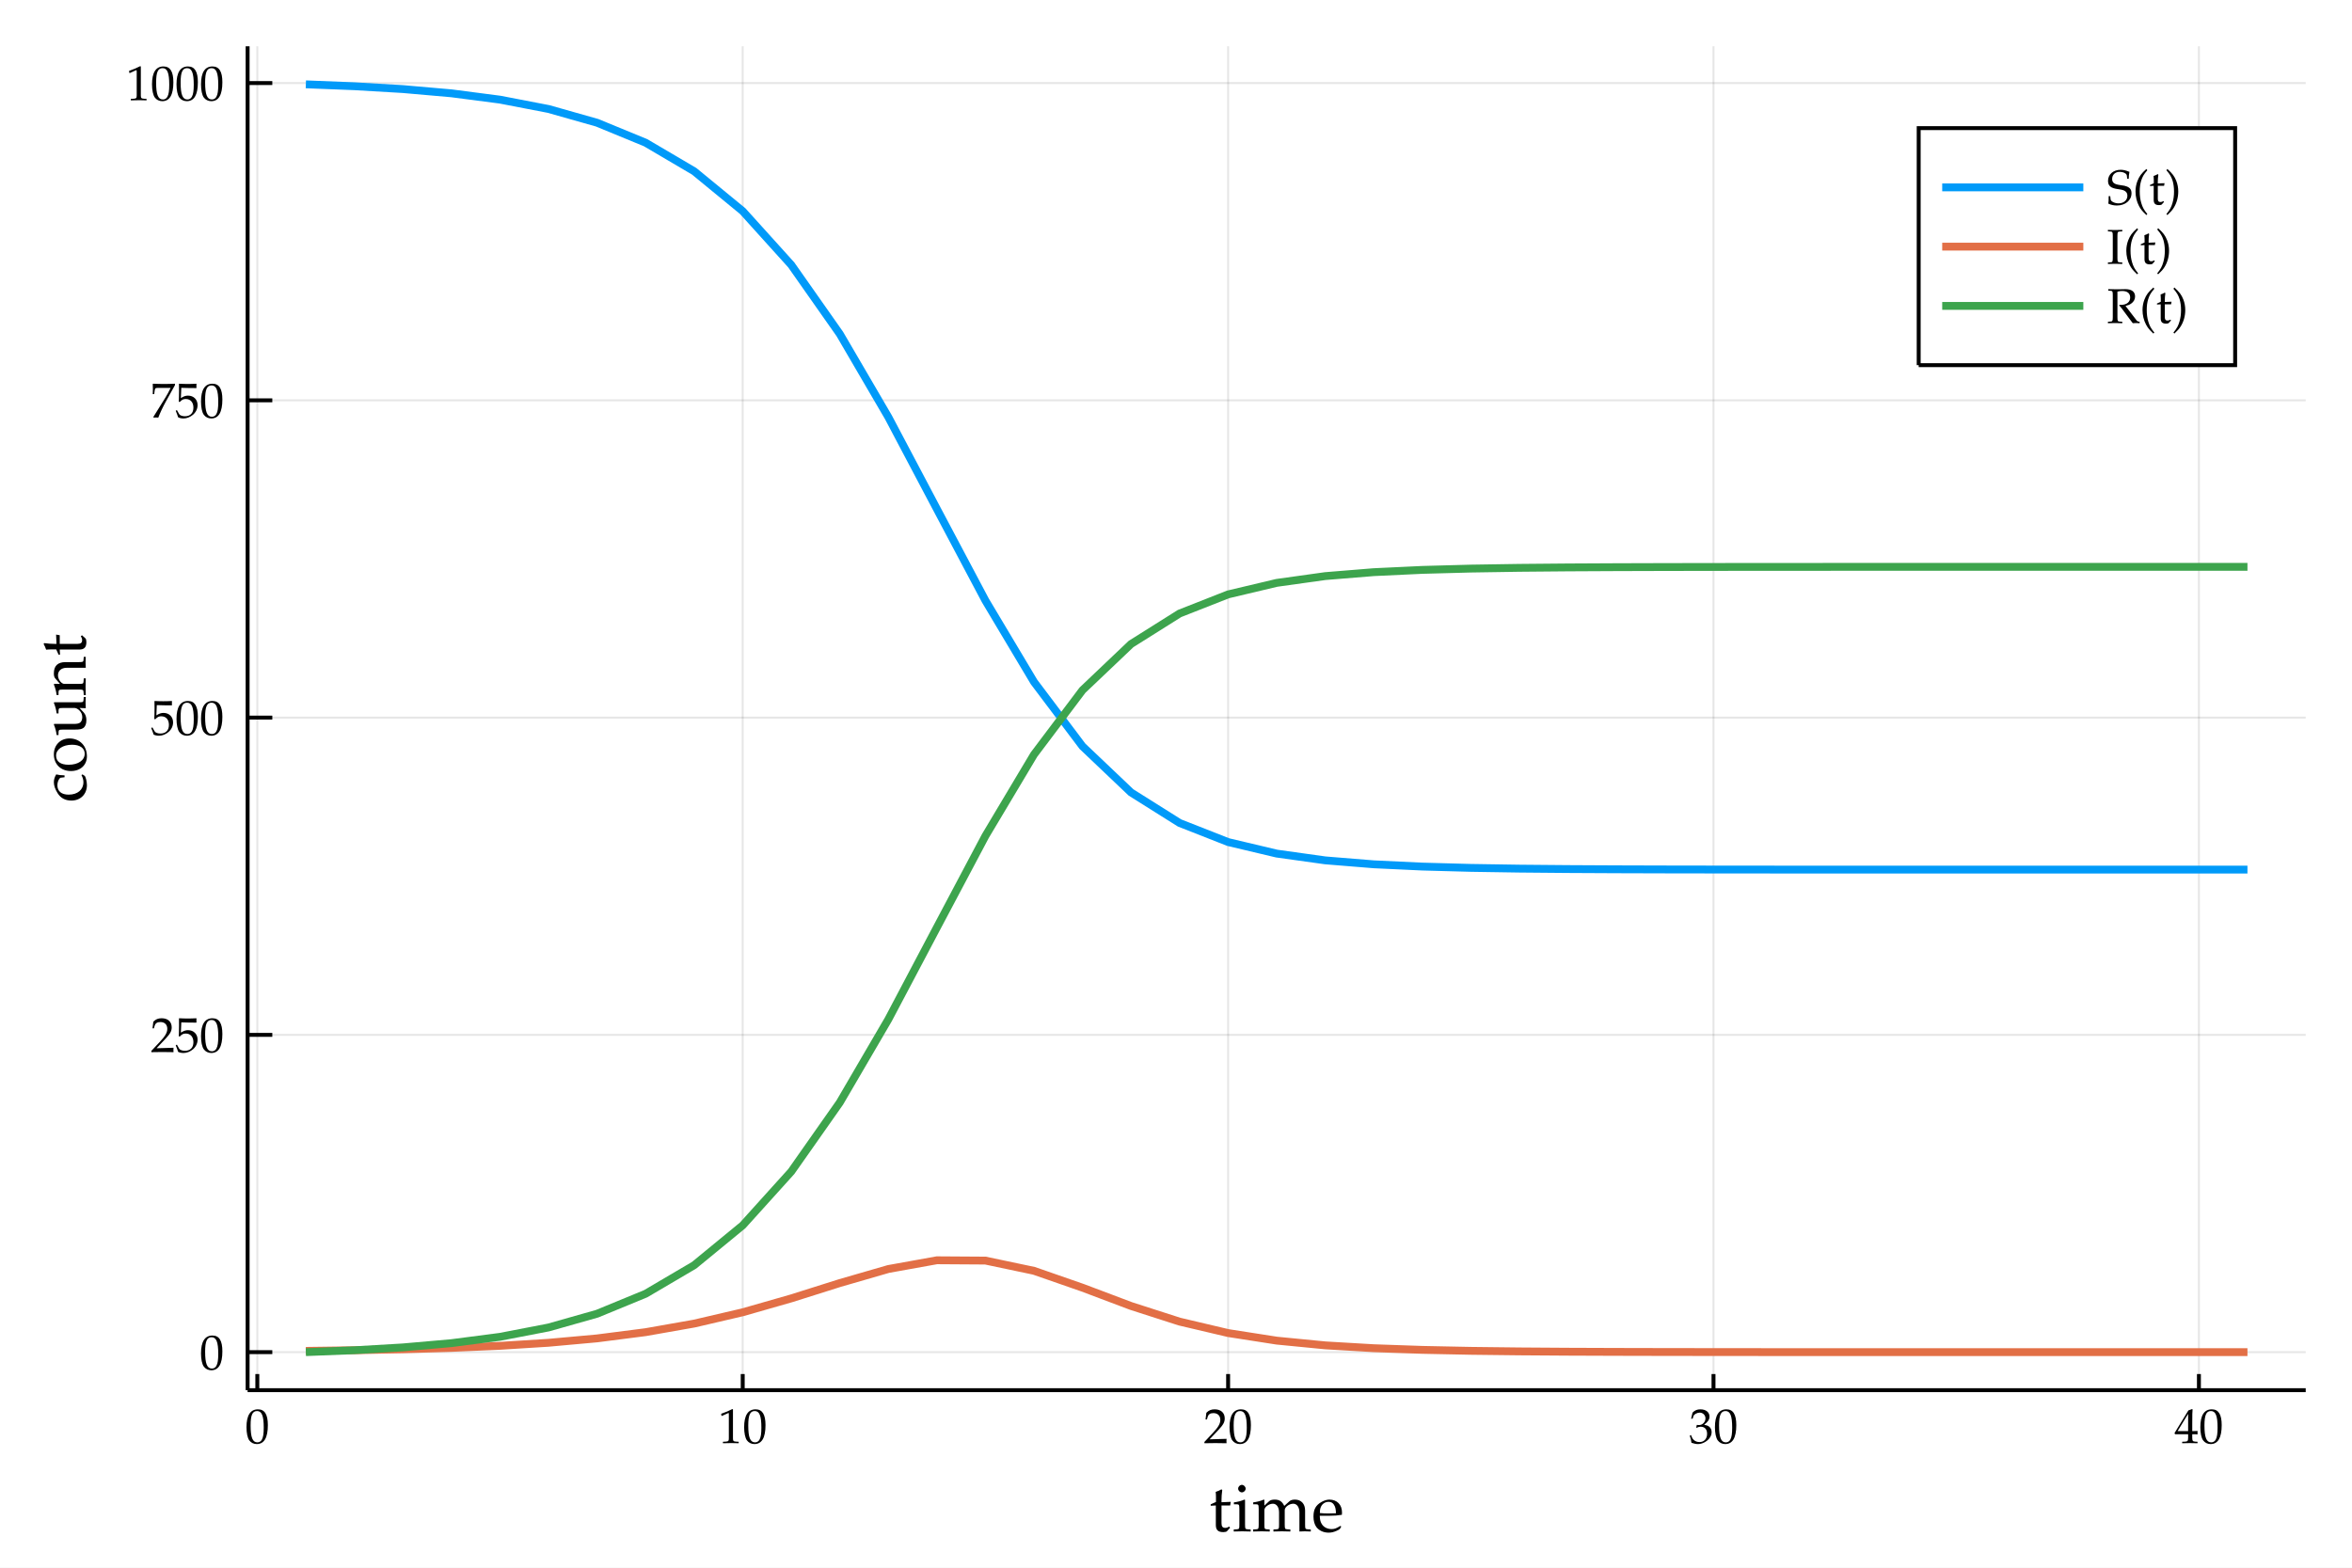
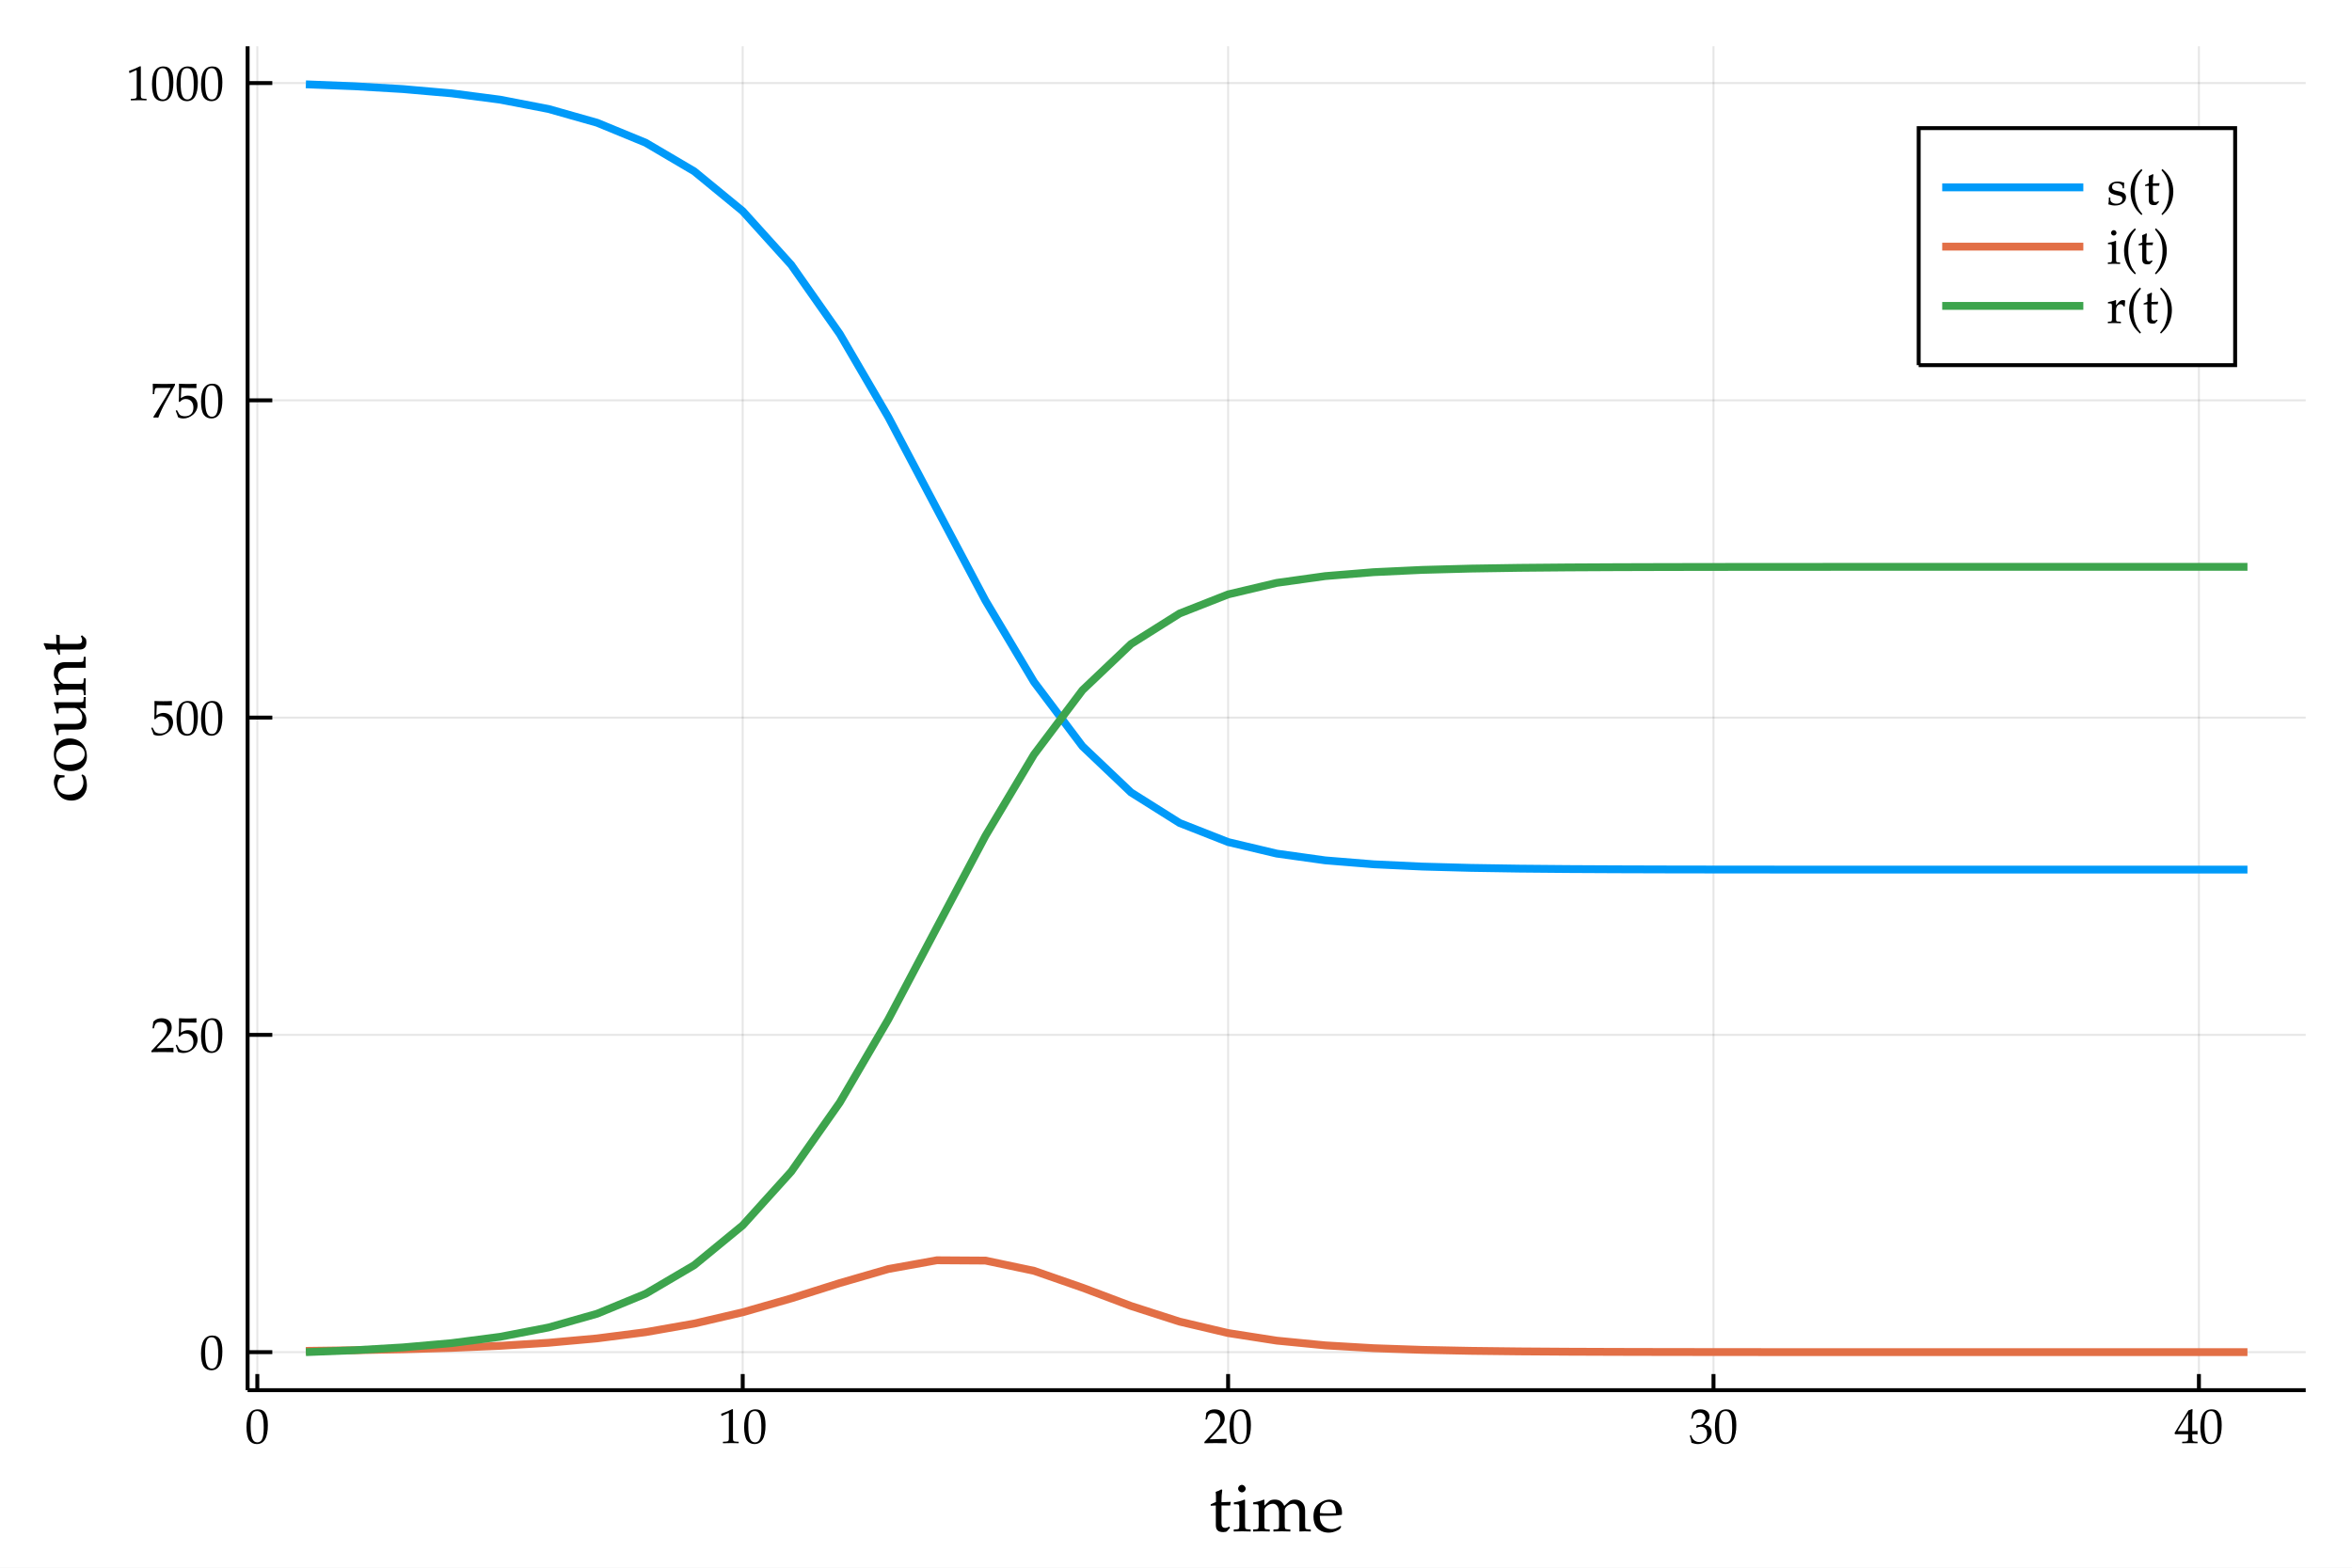
<svg xmlns="http://www.w3.org/2000/svg" width="600" height="400" viewBox="0 0 2400 1600">
  <defs>
    <clipPath id="clip8700">
      <rect x="0" y="0" width="2400" height="1600" />
    </clipPath>
  </defs>
  <path clip-path="url(#clip8700)" d=" M0 1600 L2400 1600 L2400 0 L0 0  Z   " fill="#ffffff" fill-rule="evenodd" fill-opacity="1" />
  <defs>
    <clipPath id="clip8701">
      <rect x="480" y="0" width="1681" height="1600" />
    </clipPath>
  </defs>
  <path clip-path="url(#clip8700)" d=" M252.662 1418.83 L2352.76 1418.83 L2352.76 47.244 L252.662 47.244  Z   " fill="#ffffff" fill-rule="evenodd" fill-opacity="1" />
  <defs>
    <clipPath id="clip8702">
      <rect x="252" y="47" width="2101" height="1373" />
    </clipPath>
  </defs>
  <polyline clip-path="url(#clip8702)" style="stroke:#000000; stroke-width:2; stroke-opacity:0.1; fill:none" points="   262.569,1418.83 262.569,47.244    " />
  <polyline clip-path="url(#clip8702)" style="stroke:#000000; stroke-width:2; stroke-opacity:0.1; fill:none" points="   757.874,1418.83 757.874,47.244    " />
  <polyline clip-path="url(#clip8702)" style="stroke:#000000; stroke-width:2; stroke-opacity:0.1; fill:none" points="   1253.18,1418.83 1253.18,47.244    " />
  <polyline clip-path="url(#clip8702)" style="stroke:#000000; stroke-width:2; stroke-opacity:0.1; fill:none" points="   1748.48,1418.83 1748.48,47.244    " />
  <polyline clip-path="url(#clip8702)" style="stroke:#000000; stroke-width:2; stroke-opacity:0.1; fill:none" points="   2243.79,1418.83 2243.79,47.244    " />
  <polyline clip-path="url(#clip8702)" style="stroke:#000000; stroke-width:2; stroke-opacity:0.1; fill:none" points="   252.662,1380.01 2352.76,1380.01    " />
  <polyline clip-path="url(#clip8702)" style="stroke:#000000; stroke-width:2; stroke-opacity:0.1; fill:none" points="   252.662,1056.2 2352.76,1056.2    " />
  <polyline clip-path="url(#clip8702)" style="stroke:#000000; stroke-width:2; stroke-opacity:0.1; fill:none" points="   252.662,732.39 2352.76,732.39    " />
  <polyline clip-path="url(#clip8702)" style="stroke:#000000; stroke-width:2; stroke-opacity:0.1; fill:none" points="   252.662,408.579 2352.76,408.579    " />
  <polyline clip-path="url(#clip8702)" style="stroke:#000000; stroke-width:2; stroke-opacity:0.1; fill:none" points="   252.662,84.767 2352.76,84.767    " />
  <polyline clip-path="url(#clip8700)" style="stroke:#000000; stroke-width:4; stroke-opacity:1; fill:none" points="   252.662,1418.83 2352.76,1418.83    " />
  <polyline clip-path="url(#clip8700)" style="stroke:#000000; stroke-width:4; stroke-opacity:1; fill:none" points="   252.662,1418.83 252.662,47.244    " />
  <polyline clip-path="url(#clip8700)" style="stroke:#000000; stroke-width:4; stroke-opacity:1; fill:none" points="   262.569,1418.83 262.569,1402.37    " />
  <polyline clip-path="url(#clip8700)" style="stroke:#000000; stroke-width:4; stroke-opacity:1; fill:none" points="   757.874,1418.83 757.874,1402.37    " />
  <polyline clip-path="url(#clip8700)" style="stroke:#000000; stroke-width:4; stroke-opacity:1; fill:none" points="   1253.18,1418.83 1253.18,1402.37    " />
  <polyline clip-path="url(#clip8700)" style="stroke:#000000; stroke-width:4; stroke-opacity:1; fill:none" points="   1748.48,1418.83 1748.48,1402.37    " />
  <polyline clip-path="url(#clip8700)" style="stroke:#000000; stroke-width:4; stroke-opacity:1; fill:none" points="   2243.79,1418.83 2243.79,1402.37    " />
  <polyline clip-path="url(#clip8700)" style="stroke:#000000; stroke-width:4; stroke-opacity:1; fill:none" points="   252.662,1380.01 277.864,1380.01    " />
  <polyline clip-path="url(#clip8700)" style="stroke:#000000; stroke-width:4; stroke-opacity:1; fill:none" points="   252.662,1056.2 277.864,1056.2    " />
  <polyline clip-path="url(#clip8700)" style="stroke:#000000; stroke-width:4; stroke-opacity:1; fill:none" points="   252.662,732.39 277.864,732.39    " />
  <polyline clip-path="url(#clip8700)" style="stroke:#000000; stroke-width:4; stroke-opacity:1; fill:none" points="   252.662,408.579 277.864,408.579    " />
  <polyline clip-path="url(#clip8700)" style="stroke:#000000; stroke-width:4; stroke-opacity:1; fill:none" points="   252.662,84.767 277.864,84.767    " />
  <g clip-path="url(#clip8700)">
    <text style="fill:#000000; fill-opacity:1; font-family:Book Antiqua,Palatino,Palatino Linotype,Palatino LT STD,Georgia,serif; font-size:50px; text-anchor:middle;" transform="rotate(0, 262.569, 1472.83)" x="262.569" y="1472.83">0</text>
  </g>
  <g clip-path="url(#clip8700)">
    <text style="fill:#000000; fill-opacity:1; font-family:Book Antiqua,Palatino,Palatino Linotype,Palatino LT STD,Georgia,serif; font-size:50px; text-anchor:middle;" transform="rotate(0, 757.874, 1472.83)" x="757.874" y="1472.83">10</text>
  </g>
  <g clip-path="url(#clip8700)">
    <text style="fill:#000000; fill-opacity:1; font-family:Book Antiqua,Palatino,Palatino Linotype,Palatino LT STD,Georgia,serif; font-size:50px; text-anchor:middle;" transform="rotate(0, 1253.18, 1472.83)" x="1253.18" y="1472.83">20</text>
  </g>
  <g clip-path="url(#clip8700)">
    <text style="fill:#000000; fill-opacity:1; font-family:Book Antiqua,Palatino,Palatino Linotype,Palatino LT STD,Georgia,serif; font-size:50px; text-anchor:middle;" transform="rotate(0, 1748.48, 1472.83)" x="1748.48" y="1472.83">30</text>
  </g>
  <g clip-path="url(#clip8700)">
    <text style="fill:#000000; fill-opacity:1; font-family:Book Antiqua,Palatino,Palatino Linotype,Palatino LT STD,Georgia,serif; font-size:50px; text-anchor:middle;" transform="rotate(0, 2243.79, 1472.83)" x="2243.79" y="1472.83">40</text>
  </g>
  <g clip-path="url(#clip8700)">
    <text style="fill:#000000; fill-opacity:1; font-family:Book Antiqua,Palatino,Palatino Linotype,Palatino LT STD,Georgia,serif; font-size:50px; text-anchor:end;" transform="rotate(0, 228.662, 1397.51)" x="228.662" y="1397.51">0</text>
  </g>
  <g clip-path="url(#clip8700)">
    <text style="fill:#000000; fill-opacity:1; font-family:Book Antiqua,Palatino,Palatino Linotype,Palatino LT STD,Georgia,serif; font-size:50px; text-anchor:end;" transform="rotate(0, 228.662, 1073.7)" x="228.662" y="1073.7">250</text>
  </g>
  <g clip-path="url(#clip8700)">
    <text style="fill:#000000; fill-opacity:1; font-family:Book Antiqua,Palatino,Palatino Linotype,Palatino LT STD,Georgia,serif; font-size:50px; text-anchor:end;" transform="rotate(0, 228.662, 749.89)" x="228.662" y="749.89">500</text>
  </g>
  <g clip-path="url(#clip8700)">
    <text style="fill:#000000; fill-opacity:1; font-family:Book Antiqua,Palatino,Palatino Linotype,Palatino LT STD,Georgia,serif; font-size:50px; text-anchor:end;" transform="rotate(0, 228.662, 426.079)" x="228.662" y="426.079">750</text>
  </g>
  <g clip-path="url(#clip8700)">
    <text style="fill:#000000; fill-opacity:1; font-family:Book Antiqua,Palatino,Palatino Linotype,Palatino LT STD,Georgia,serif; font-size:50px; text-anchor:end;" transform="rotate(0, 228.662, 102.267)" x="228.662" y="102.267">1000</text>
  </g>
  <g clip-path="url(#clip8700)">
    <text style="fill:#000000; fill-opacity:1; font-family:Book Antiqua,Palatino,Palatino Linotype,Palatino LT STD,Georgia,serif; font-size:69px; text-anchor:middle;" transform="rotate(0, 1302.71, 1562.87)" x="1302.71" y="1562.87">time</text>
  </g>
  <g clip-path="url(#clip8700)">
    <text style="fill:#000000; fill-opacity:1; font-family:Book Antiqua,Palatino,Palatino Linotype,Palatino LT STD,Georgia,serif; font-size:69px; text-anchor:middle;" transform="rotate(-90, 87.3212, 733.037)" x="87.321" y="733.037">count</text>
  </g>
  <polyline clip-path="url(#clip8702)" style="stroke:#009af9; stroke-width:8; stroke-opacity:1; fill:none" points="   312.099,86.063 361.63,88.004 411.16,90.908 460.691,95.243 510.221,101.694 559.752,111.243 609.282,125.275 658.813,145.664 708.343,174.81 757.874,215.489    807.404,270.35 856.935,340.85 906.465,425.693 955.996,519.46 1005.53,612.906 1055.06,695.922 1104.59,761.689 1154.12,808.784 1203.65,839.938 1253.18,859.423    1302.71,871.171 1352.24,878.093 1401.77,882.117 1451.3,884.437 1500.83,885.769 1550.36,886.531 1599.89,886.966 1649.42,887.215 1698.95,887.357 1748.48,887.438    1798.01,887.484 1847.54,887.51 1897.08,887.526 1946.61,887.534 1996.14,887.539 2045.67,887.542 2095.2,887.543 2144.73,887.544 2194.26,887.545 2243.79,887.545    2293.32,887.545    " />
  <polyline clip-path="url(#clip8702)" style="stroke:#e26f46; stroke-width:8; stroke-opacity:1; fill:none" points="   312.099,1378.72 361.63,1378.07 411.16,1377.11 460.691,1375.68 510.221,1373.56 559.752,1370.46 609.282,1365.98 658.813,1359.62 708.343,1350.87 757.874,1339.33    807.404,1325.15 856.935,1309.51 906.465,1295.17 955.996,1286.25 1005.53,1286.57 1055.06,1297 1104.59,1314.24 1154.12,1332.92 1203.65,1348.86 1253.18,1360.53    1302.71,1368.26 1352.24,1373.09 1401.77,1375.99 1451.3,1377.69 1500.83,1378.68 1550.36,1379.25 1599.89,1379.58 1649.42,1379.76 1698.95,1379.87 1748.48,1379.93    1798.01,1379.97 1847.54,1379.99 1897.08,1380 1946.61,1380 1996.14,1380.01 2045.67,1380.01 2095.2,1380.01 2144.73,1380.01 2194.26,1380.01 2243.79,1380.01    2293.32,1380.01    " />
  <polyline clip-path="url(#clip8702)" style="stroke:#3da44d; stroke-width:8; stroke-opacity:1; fill:none" points="   312.099,1380.01 361.63,1378.07 411.16,1375.17 460.691,1370.83 510.221,1364.38 559.752,1354.83 609.282,1340.8 658.813,1320.41 708.343,1291.27 757.874,1250.59    807.404,1195.72 856.935,1125.22 906.465,1040.38 955.996,946.615 1005.53,853.168 1055.06,770.153 1104.59,704.385 1154.12,657.291 1203.65,626.137 1253.18,606.652    1302.71,594.904 1352.24,587.982 1401.77,583.958 1451.3,581.638 1500.83,580.306 1550.36,579.544 1599.89,579.108 1649.42,578.86 1698.95,578.718 1748.48,578.637    1798.01,578.591 1847.54,578.564 1897.08,578.549 1946.61,578.541 1996.14,578.536 2045.67,578.533 2095.2,578.531 2144.73,578.531 2194.26,578.53 2243.79,578.53    2293.32,578.53    " />
  <path clip-path="url(#clip8700)" d=" M1957.85 372.684 L2280.76 372.684 L2280.76 130.764 L1957.85 130.764  Z   " fill="#ffffff" fill-rule="evenodd" fill-opacity="1" />
  <polyline clip-path="url(#clip8700)" style="stroke:#000000; stroke-width:4; stroke-opacity:1; fill:none" points="   1957.85,372.684 2280.76,372.684 2280.76,130.764 1957.85,130.764 1957.85,372.684    " />
  <polyline clip-path="url(#clip8700)" style="stroke:#009af9; stroke-width:8; stroke-opacity:1; fill:none" points="   1981.85,191.244 2125.85,191.244    " />
  <g clip-path="url(#clip8700)">
-     <text style="fill:#000000; fill-opacity:1; font-family:Book Antiqua,Palatino,Palatino Linotype,Palatino LT STD,Georgia,serif; font-size:50px; text-anchor:start;" transform="rotate(0, 2149.85, 208.744)" x="2149.85" y="208.744">S(t)</text>
+     <text style="fill:#000000; fill-opacity:1; font-family:Book Antiqua,Palatino,Palatino Linotype,Palatino LT STD,Georgia,serif; font-size:50px; text-anchor:start;" transform="rotate(0, 2149.85, 208.744)" x="2149.85" y="208.744">s(t)</text>
  </g>
  <polyline clip-path="url(#clip8700)" style="stroke:#e26f46; stroke-width:8; stroke-opacity:1; fill:none" points="   1981.85,251.724 2125.85,251.724    " />
  <g clip-path="url(#clip8700)">
-     <text style="fill:#000000; fill-opacity:1; font-family:Book Antiqua,Palatino,Palatino Linotype,Palatino LT STD,Georgia,serif; font-size:50px; text-anchor:start;" transform="rotate(0, 2149.85, 269.224)" x="2149.85" y="269.224">I(t)</text>
+     <text style="fill:#000000; fill-opacity:1; font-family:Book Antiqua,Palatino,Palatino Linotype,Palatino LT STD,Georgia,serif; font-size:50px; text-anchor:start;" transform="rotate(0, 2149.85, 269.224)" x="2149.85" y="269.224">i(t)</text>
  </g>
  <polyline clip-path="url(#clip8700)" style="stroke:#3da44d; stroke-width:8; stroke-opacity:1; fill:none" points="   1981.85,312.204 2125.85,312.204    " />
  <g clip-path="url(#clip8700)">
-     <text style="fill:#000000; fill-opacity:1; font-family:Book Antiqua,Palatino,Palatino Linotype,Palatino LT STD,Georgia,serif; font-size:50px; text-anchor:start;" transform="rotate(0, 2149.85, 329.704)" x="2149.85" y="329.704">R(t)</text>
+     <text style="fill:#000000; fill-opacity:1; font-family:Book Antiqua,Palatino,Palatino Linotype,Palatino LT STD,Georgia,serif; font-size:50px; text-anchor:start;" transform="rotate(0, 2149.85, 329.704)" x="2149.85" y="329.704">r(t)</text>
  </g>
</svg>
